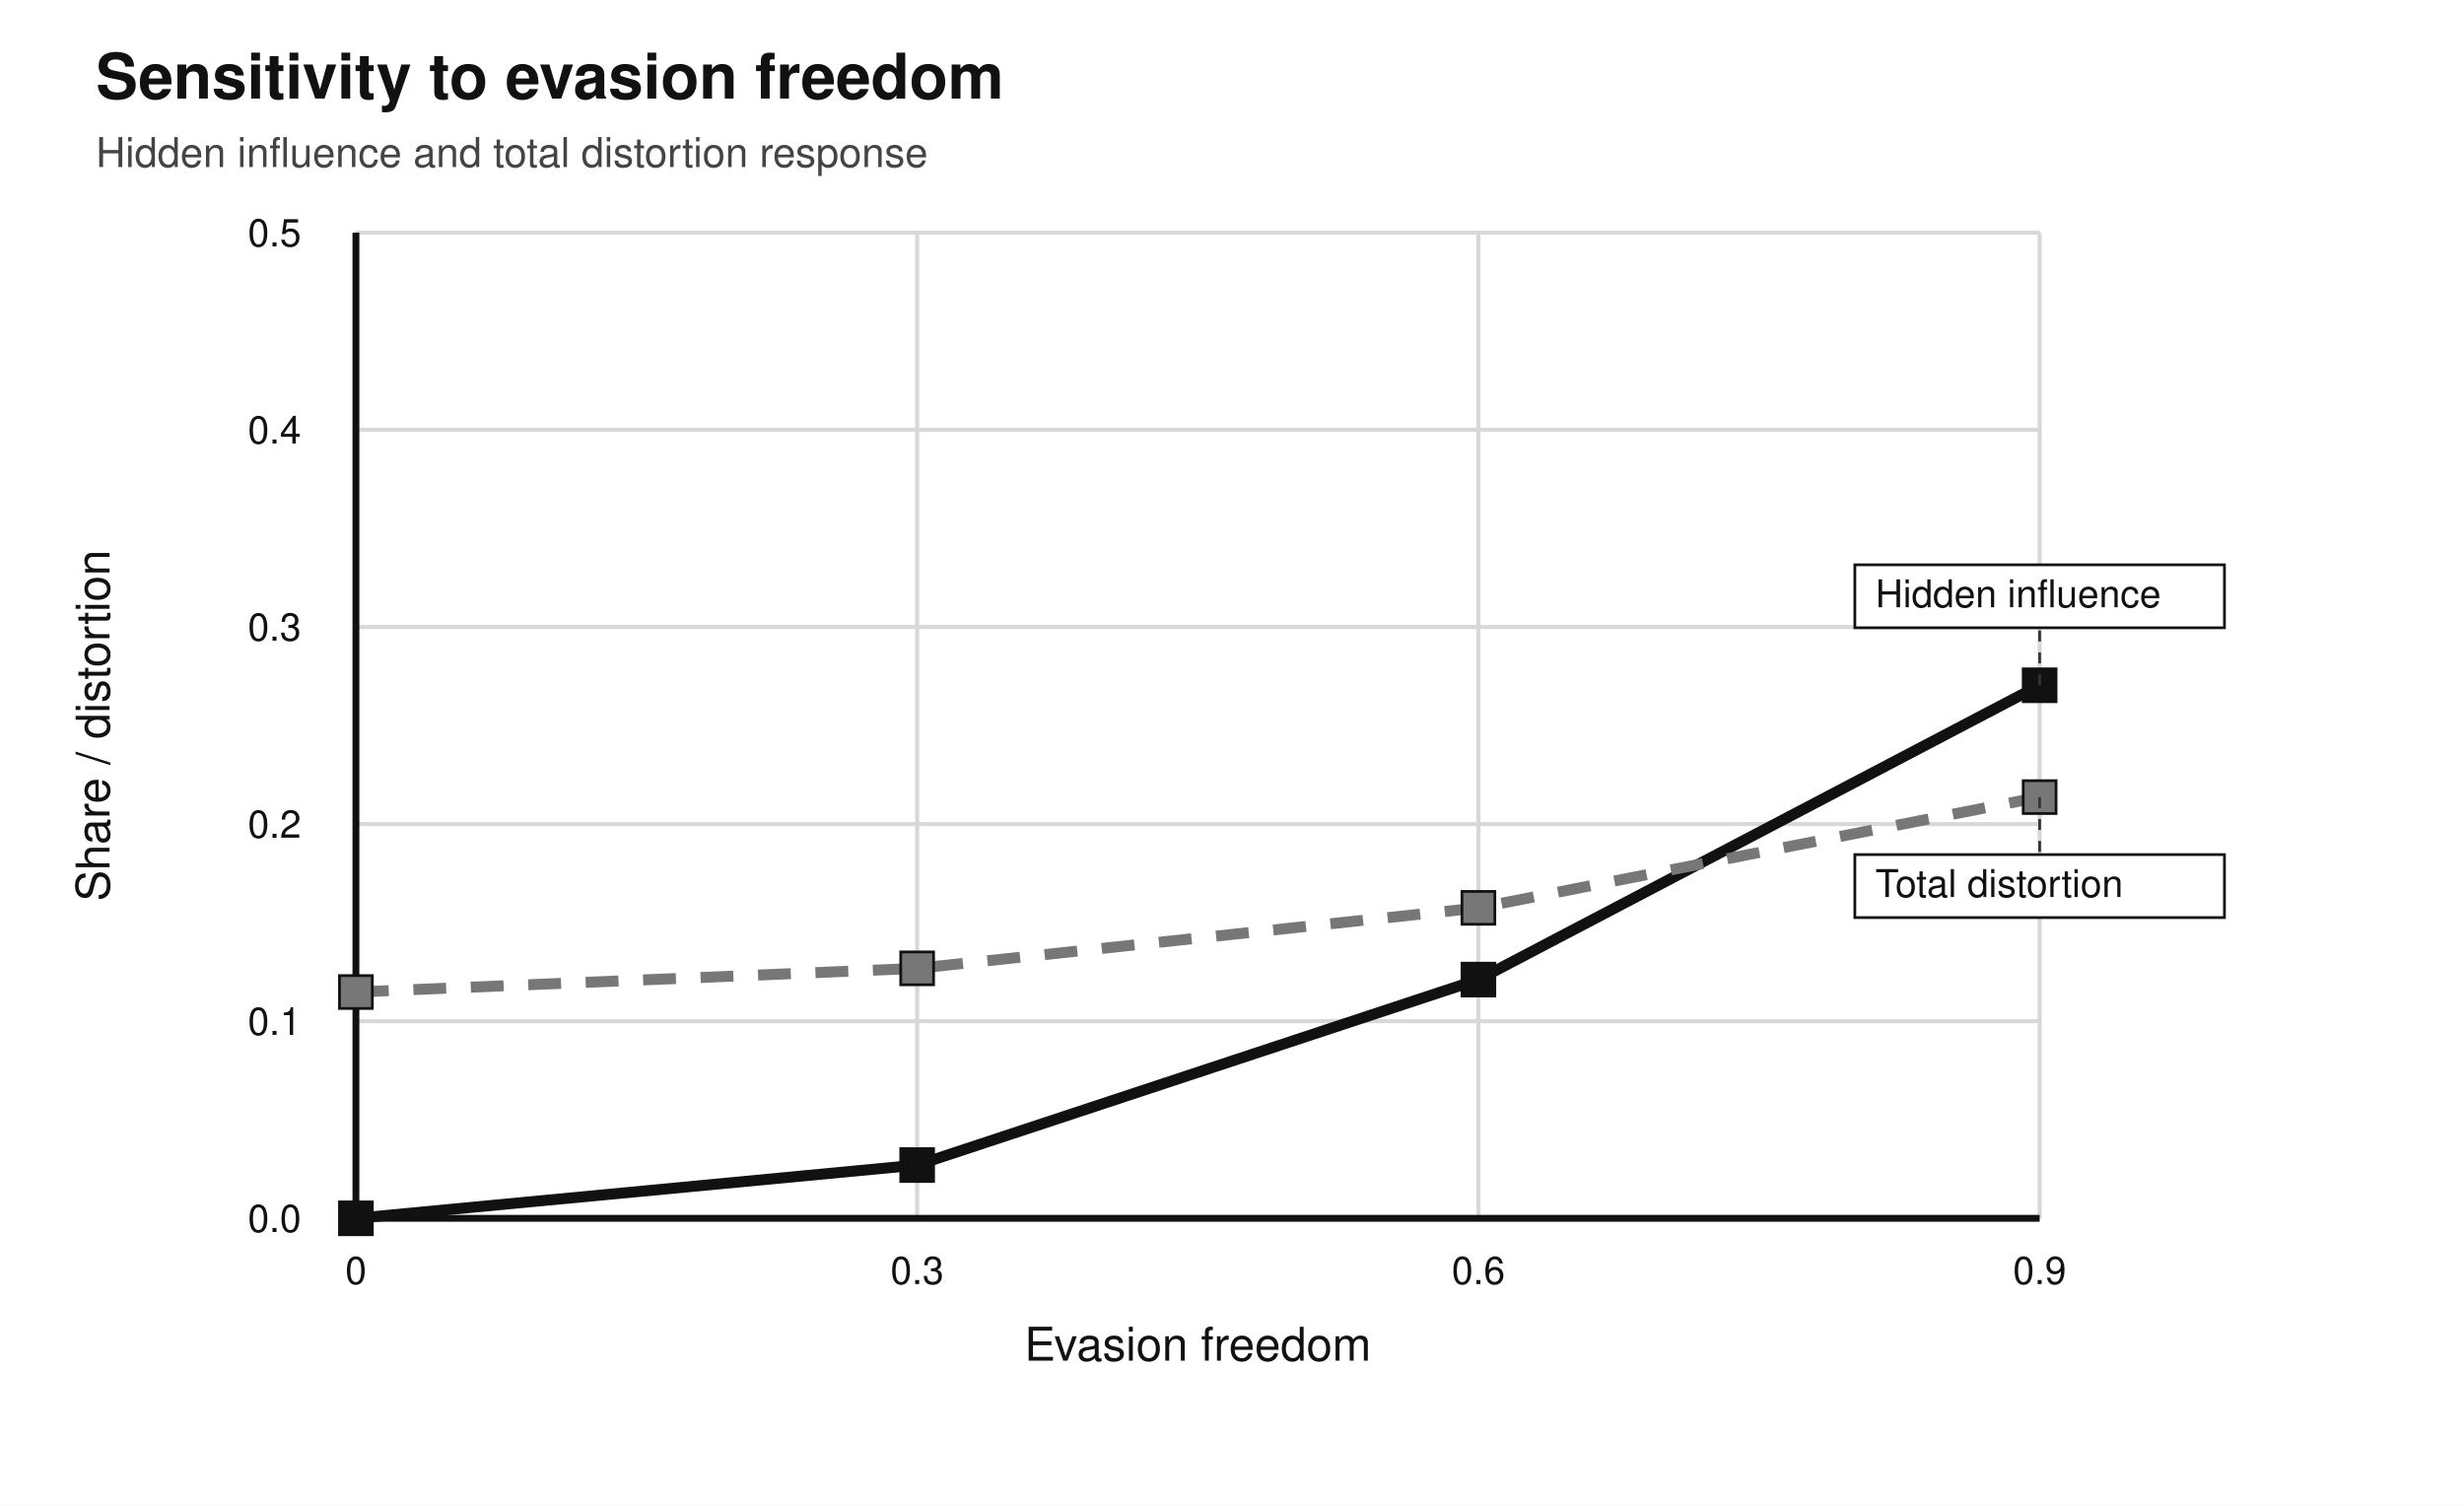
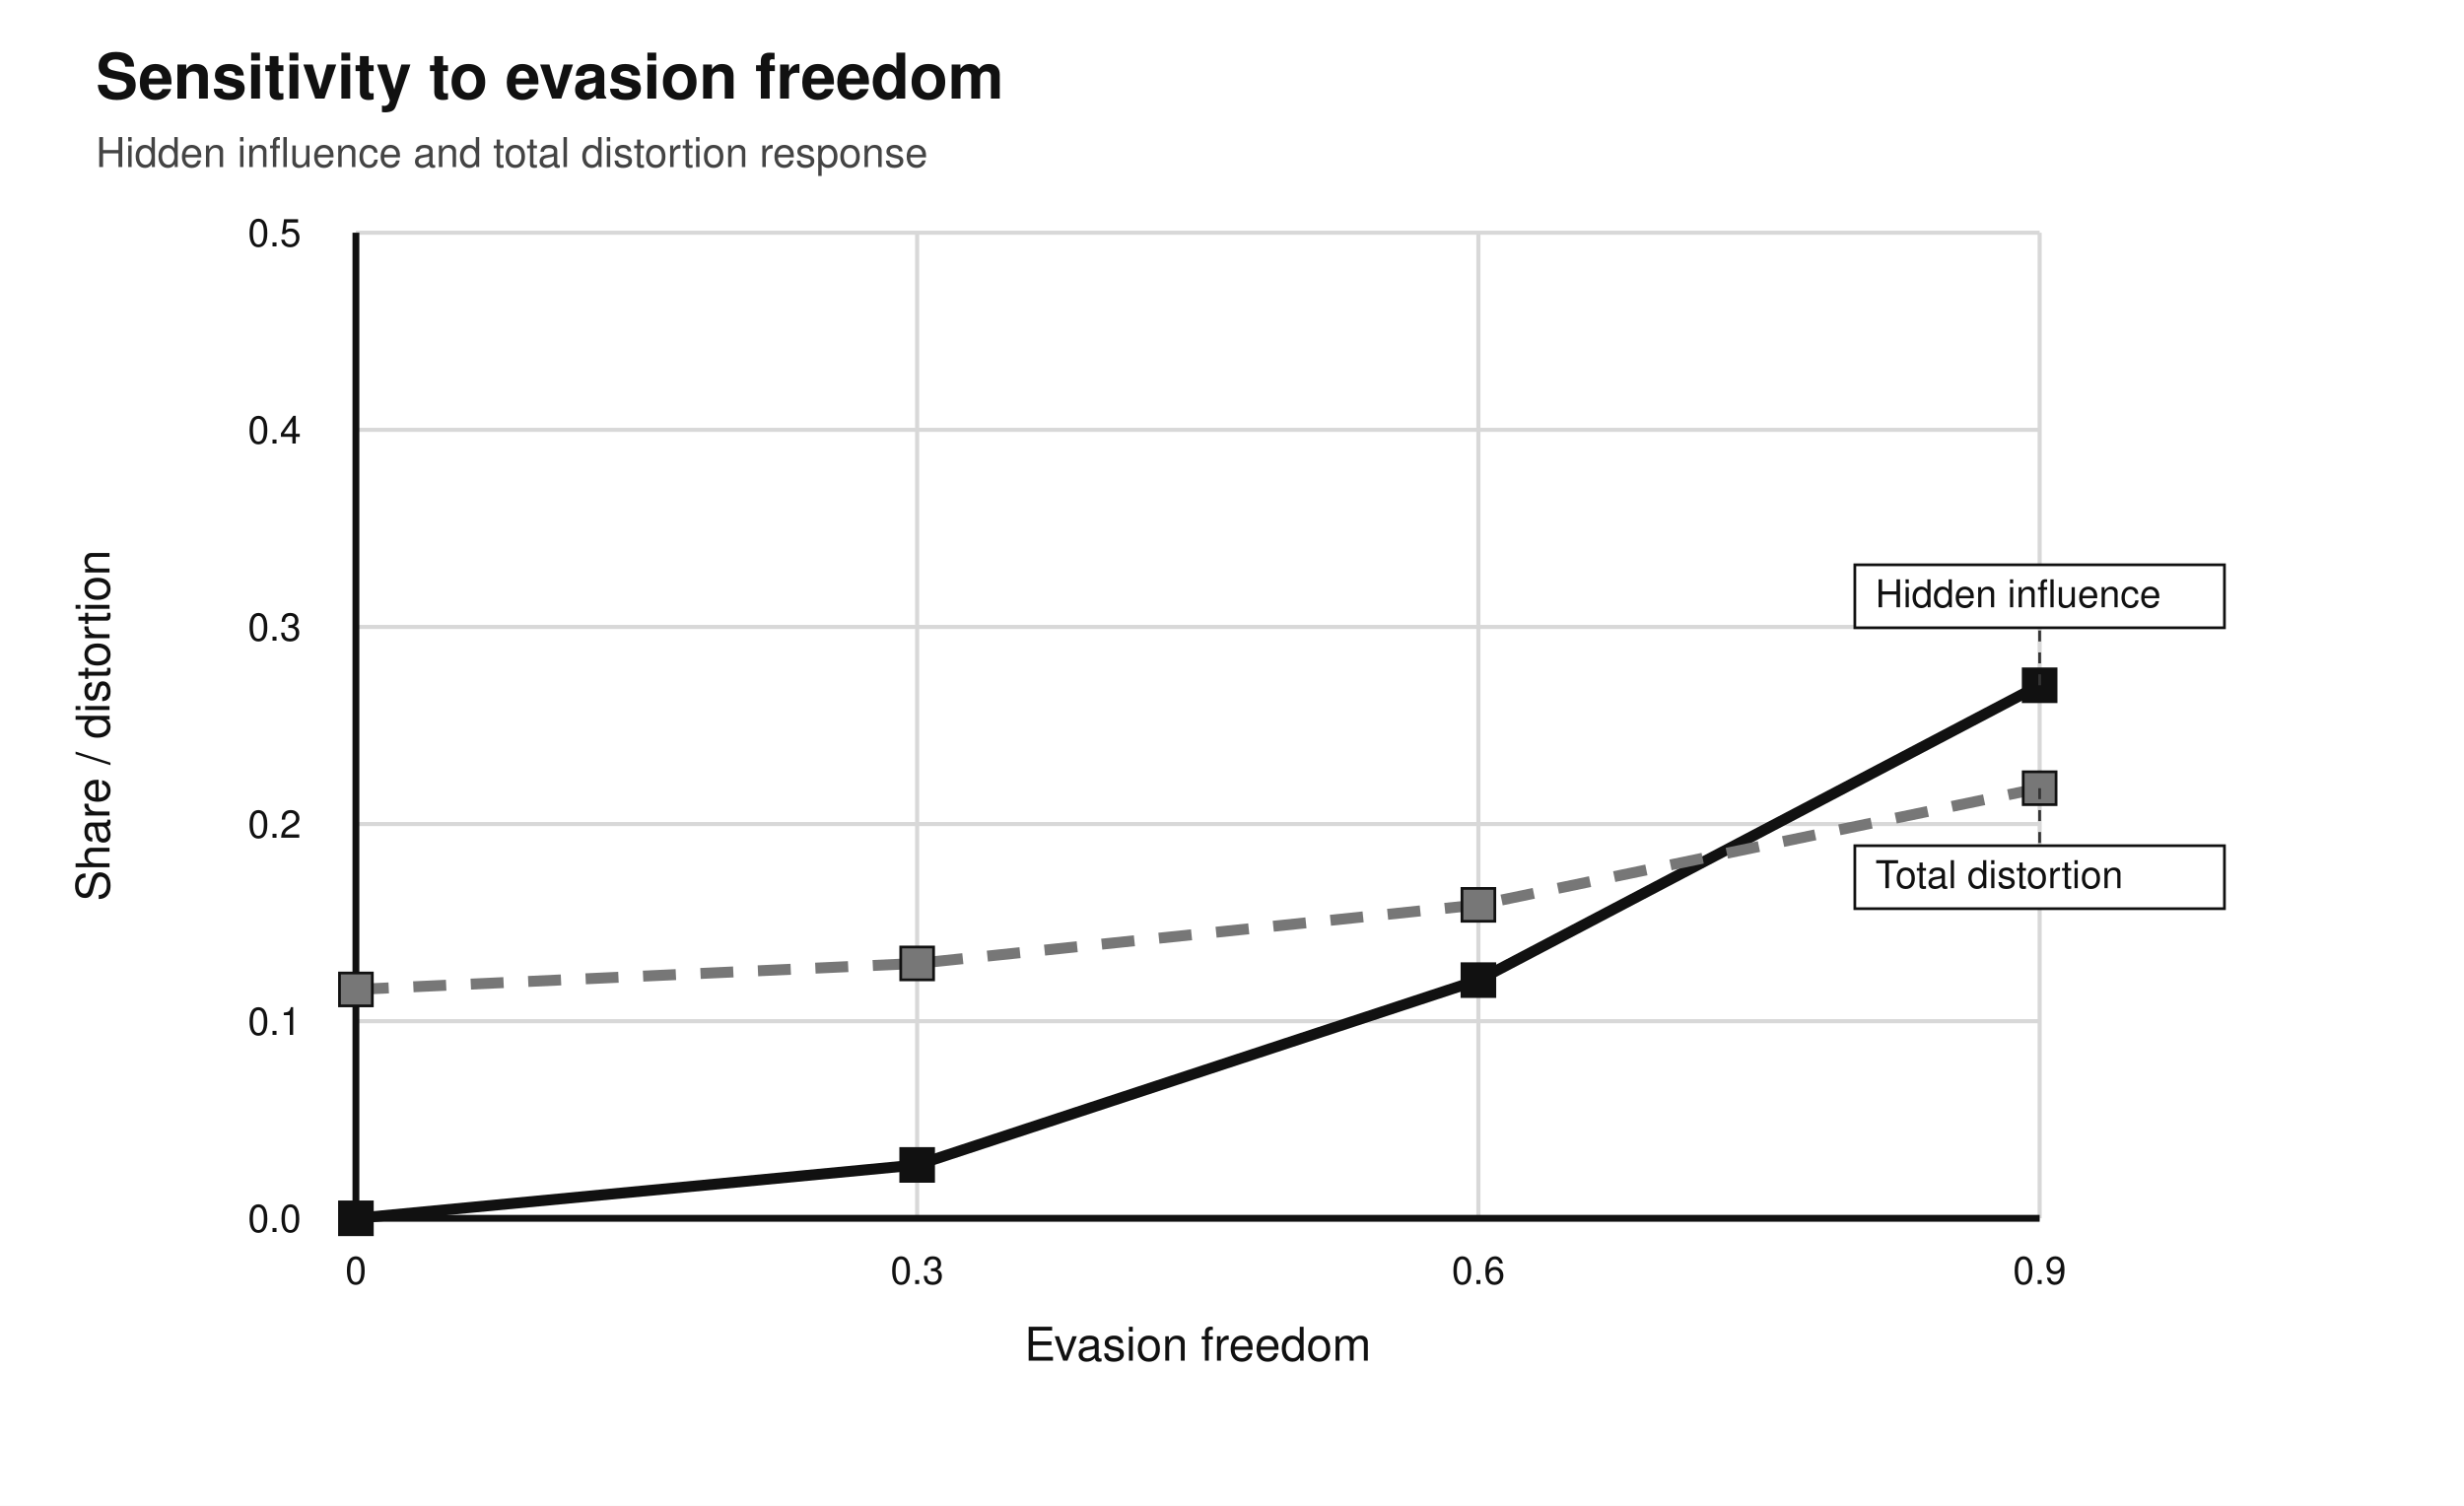
<svg xmlns="http://www.w3.org/2000/svg" width="1800px" height="1100px" viewBox="0 0 1800 1100" role="img">
  <style>
text { font-family: Helvetica, Arial, sans-serif; font-size: 34px; fill: #111; }
.title { font-size: 46px; font-weight: 700; }
.subtitle { font-size: 30px; fill: #444; }
.small, .tick, .label { font-size: 28px; }
.axis { stroke: #111; stroke-width: 5; fill: none; }
.grid { stroke: #d8d8d8; stroke-width: 3; fill: none; }
.segment, .point, .legend-swatch { stroke: #111; stroke-width: 2; }
.label-box { fill: #fff; stroke: #111; stroke-width: 2; }
.leader { stroke: #333; stroke-width: 2; fill: none; stroke-dasharray: 8 8; }
.series-primary { stroke: #111; stroke-width: 8; fill: none; }
.series-secondary { stroke: #777; stroke-width: 8; fill: none; stroke-dasharray: 24 18; }
</style>
  <rect width="100%" height="100%" fill="#fff" />
  <text x="70" y="72" text-anchor="start" class="title">Sensitivity to evasion freedom</text>
  <text x="70" y="122" text-anchor="start" class="subtitle">Hidden influence and total distortion response</text>
  <line x1="260" y1="170" x2="260" y2="890" class="grid" />
  <text x="260" y="938" text-anchor="middle" class="tick">0</text>
  <line x1="670" y1="170" x2="670" y2="890" class="grid" />
  <text x="670" y="938" text-anchor="middle" class="tick">0.3</text>
  <line x1="1080" y1="170" x2="1080" y2="890" class="grid" />
  <text x="1080" y="938" text-anchor="middle" class="tick">0.6</text>
  <line x1="1490" y1="170" x2="1490" y2="890" class="grid" />
  <text x="1490" y="938" text-anchor="middle" class="tick">0.9</text>
  <line x1="260" y1="890" x2="1490" y2="890" class="grid" />
  <text x="220" y="900" text-anchor="end" class="tick">0.0</text>
  <line x1="260" y1="746" x2="1490" y2="746" class="grid" />
  <text x="220" y="756" text-anchor="end" class="tick">0.1</text>
  <line x1="260" y1="602" x2="1490" y2="602" class="grid" />
  <text x="220" y="612" text-anchor="end" class="tick">0.2</text>
  <line x1="260" y1="458" x2="1490" y2="458" class="grid" />
  <text x="220" y="468" text-anchor="end" class="tick">0.3</text>
  <line x1="260" y1="314" x2="1490" y2="314" class="grid" />
  <text x="220" y="324" text-anchor="end" class="tick">0.4</text>
  <line x1="260" y1="170" x2="1490" y2="170" class="grid" />
  <text x="220" y="180" text-anchor="end" class="tick">0.5</text>
  <line x1="260" y1="890" x2="1490" y2="890" class="axis" />
  <line x1="260" y1="170" x2="260" y2="890" class="axis" />
  <text x="875" y="994" text-anchor="middle">Evasion freedom</text>
  <text x="80" y="530" text-anchor="middle" transform="rotate(-90 80 530)">Share / distortion</text>
-   <polyline points="260,890 670,851.1 1080,715.6 1490,500.6" class="series-primary" />
-   <polyline points="260,724.7 670,707.4 1080,663.2 1490,582.3" class="series-secondary" />
+   <polyline points="260,890 670,851.0 1080,716.0 1490,500.6" class="series-primary" />
+   <polyline points="260,722.8 670,703.8 1080,661.0 1490,575.8" class="series-secondary" />
  <rect x="248" y="878" width="24" height="24" fill="#111111" class="point" />
-   <rect x="658" y="839.1" width="24" height="24" fill="#111111" class="point" />
-   <rect x="1068" y="703.6" width="24" height="24" fill="#111111" class="point" />
+   <rect x="658" y="839.0" width="24" height="24" fill="#111111" class="point" />
+   <rect x="1068" y="704.0" width="24" height="24" fill="#111111" class="point" />
  <rect x="1478" y="488.6" width="24" height="24" fill="#111111" class="point" />
-   <rect x="248" y="712.7" width="24" height="24" fill="#777777" class="point" />
-   <rect x="658" y="695.4" width="24" height="24" fill="#777777" class="point" />
-   <rect x="1068" y="651.2" width="24" height="24" fill="#777777" class="point" />
-   <rect x="1478" y="570.3" width="24" height="24" fill="#777777" class="point" />
+   <rect x="248" y="710.8" width="24" height="24" fill="#777777" class="point" />
+   <rect x="658" y="691.8" width="24" height="24" fill="#777777" class="point" />
+   <rect x="1068" y="649.0" width="24" height="24" fill="#777777" class="point" />
+   <rect x="1478" y="563.8" width="24" height="24" fill="#777777" class="point" />
  <line x1="1490" y1="500.6" x2="1490" y2="458.6" class="leader" />
-   <line x1="1490" y1="582.3" x2="1490" y2="624.3" class="leader" />
+   <line x1="1490" y1="575.8" x2="1490" y2="617.8" class="leader" />
  <rect x="1355" y="412.6" width="270" height="46" fill="#ffffff" class="label-box" />
  <text x="1370" y="443.6" text-anchor="start" class="label">Hidden influence</text>
-   <rect x="1355" y="624.3" width="270" height="46" fill="#ffffff" class="label-box" />
-   <text x="1370" y="655.3" text-anchor="start" class="label">Total distortion</text>
+   <rect x="1355" y="617.8" width="270" height="46" fill="#ffffff" class="label-box" />
+   <text x="1370" y="648.8" text-anchor="start" class="label">Total distortion</text>
</svg>
